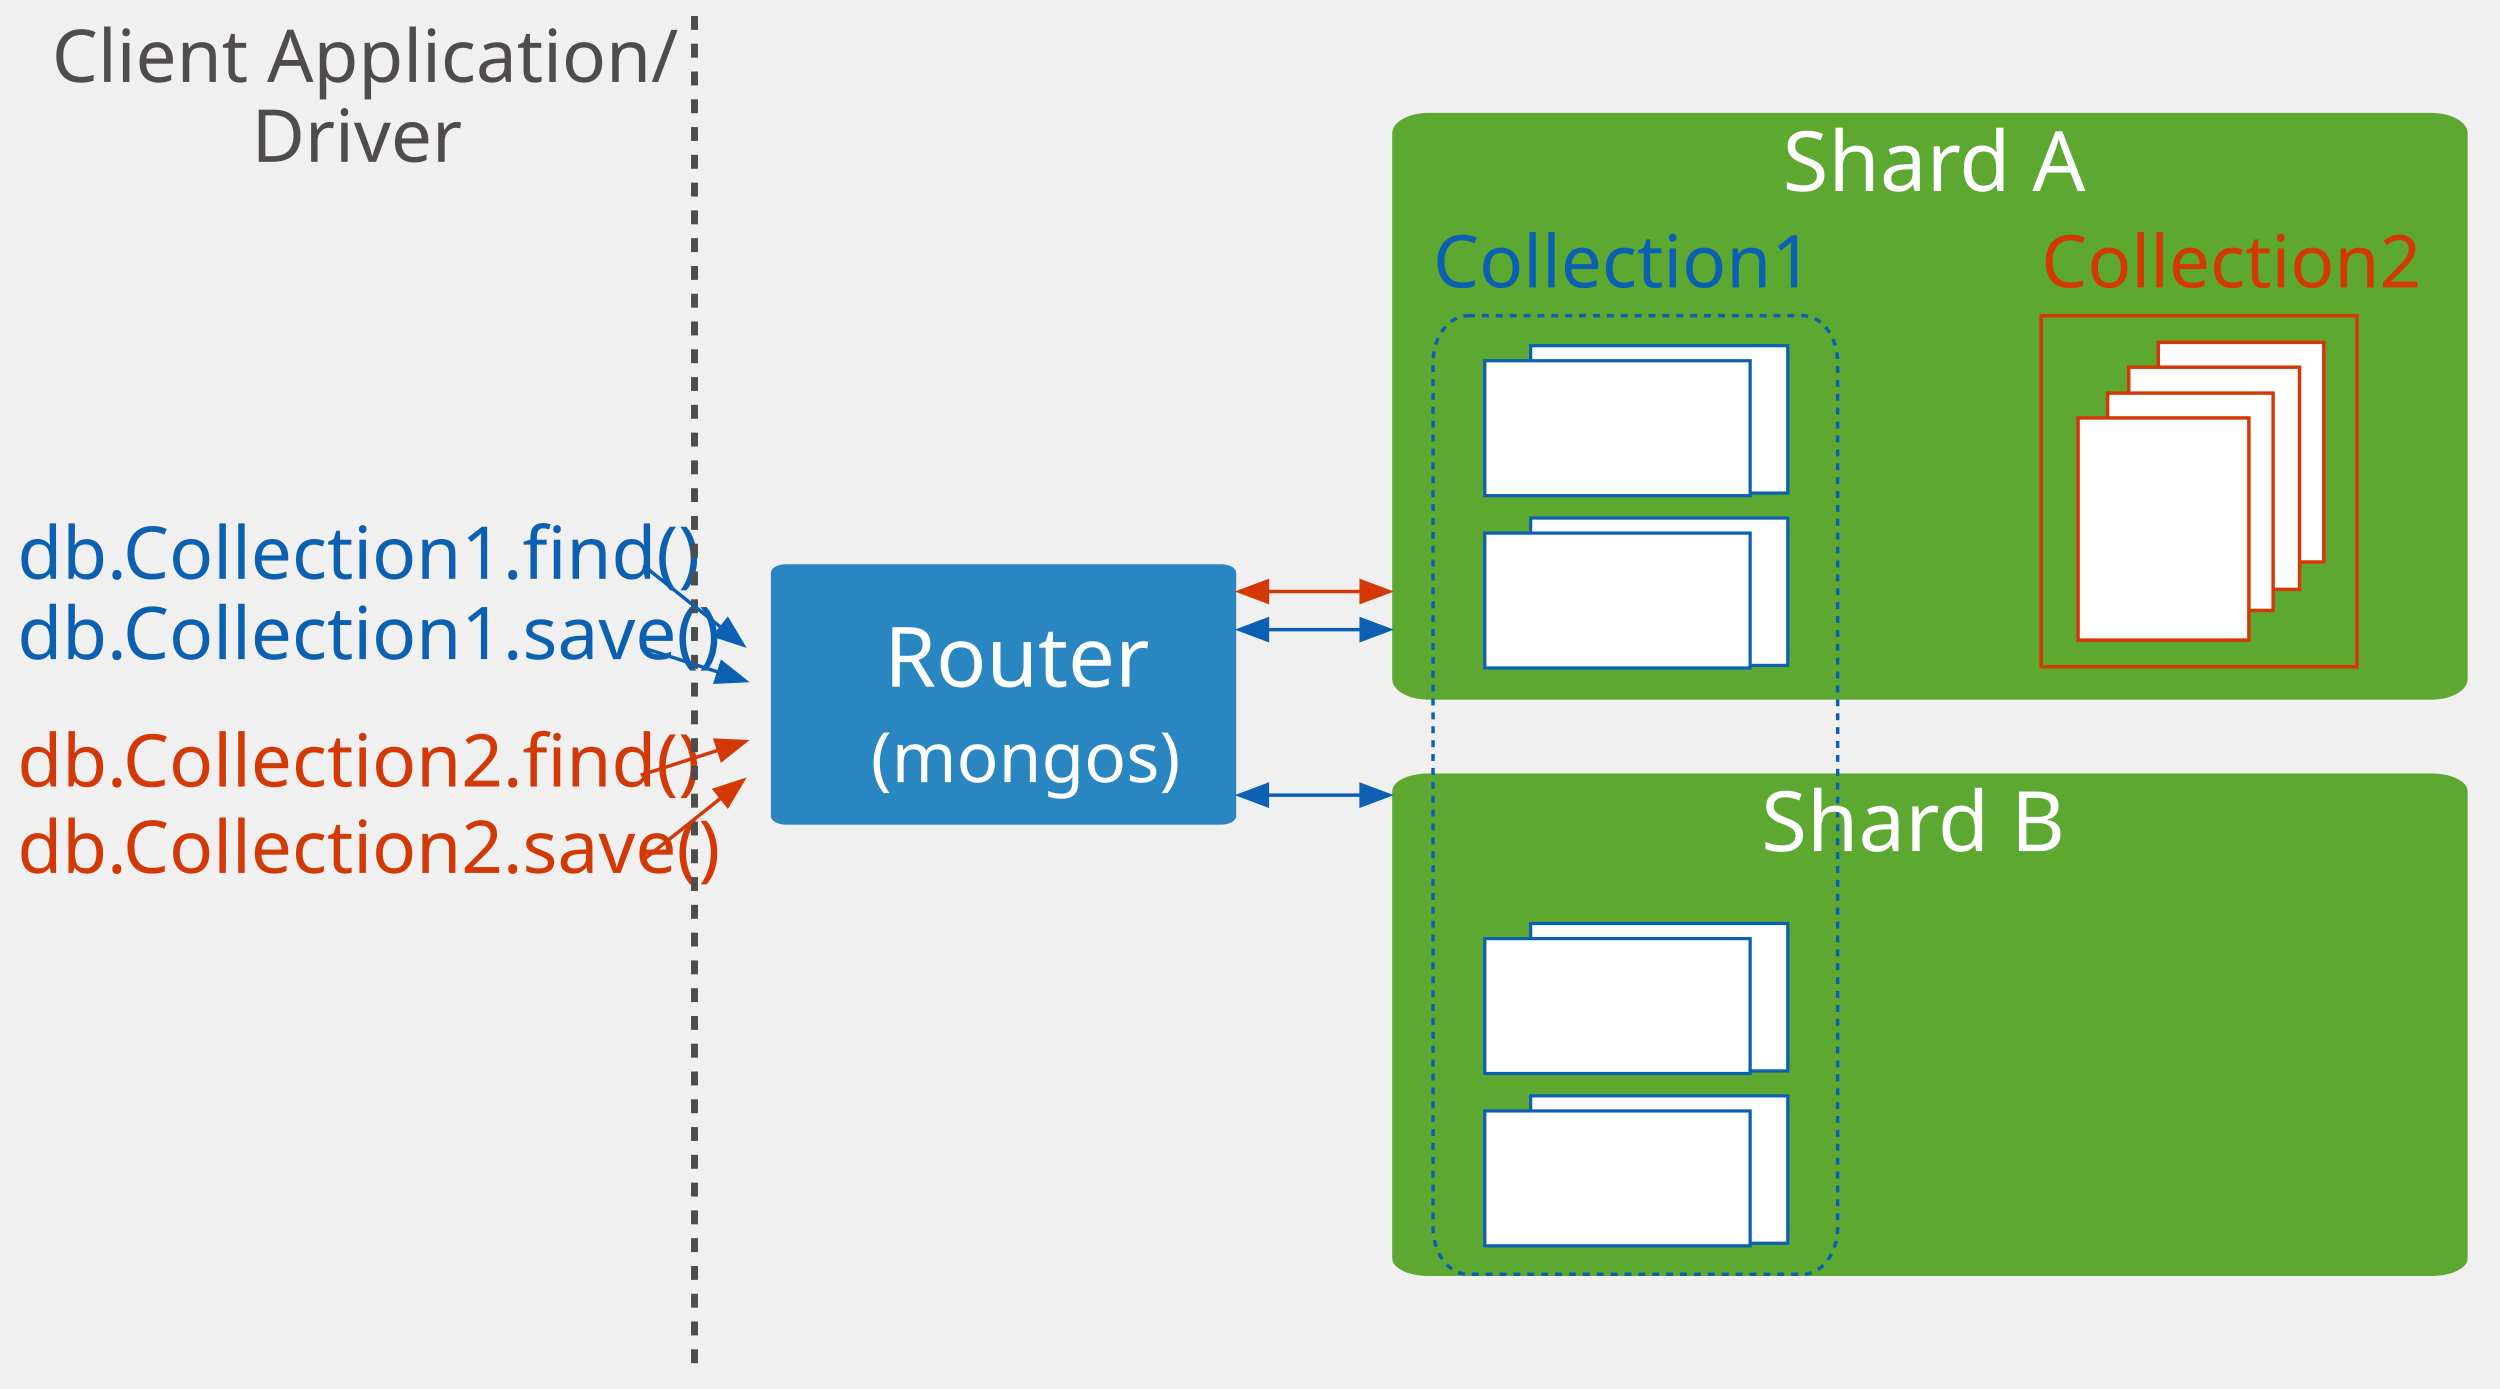
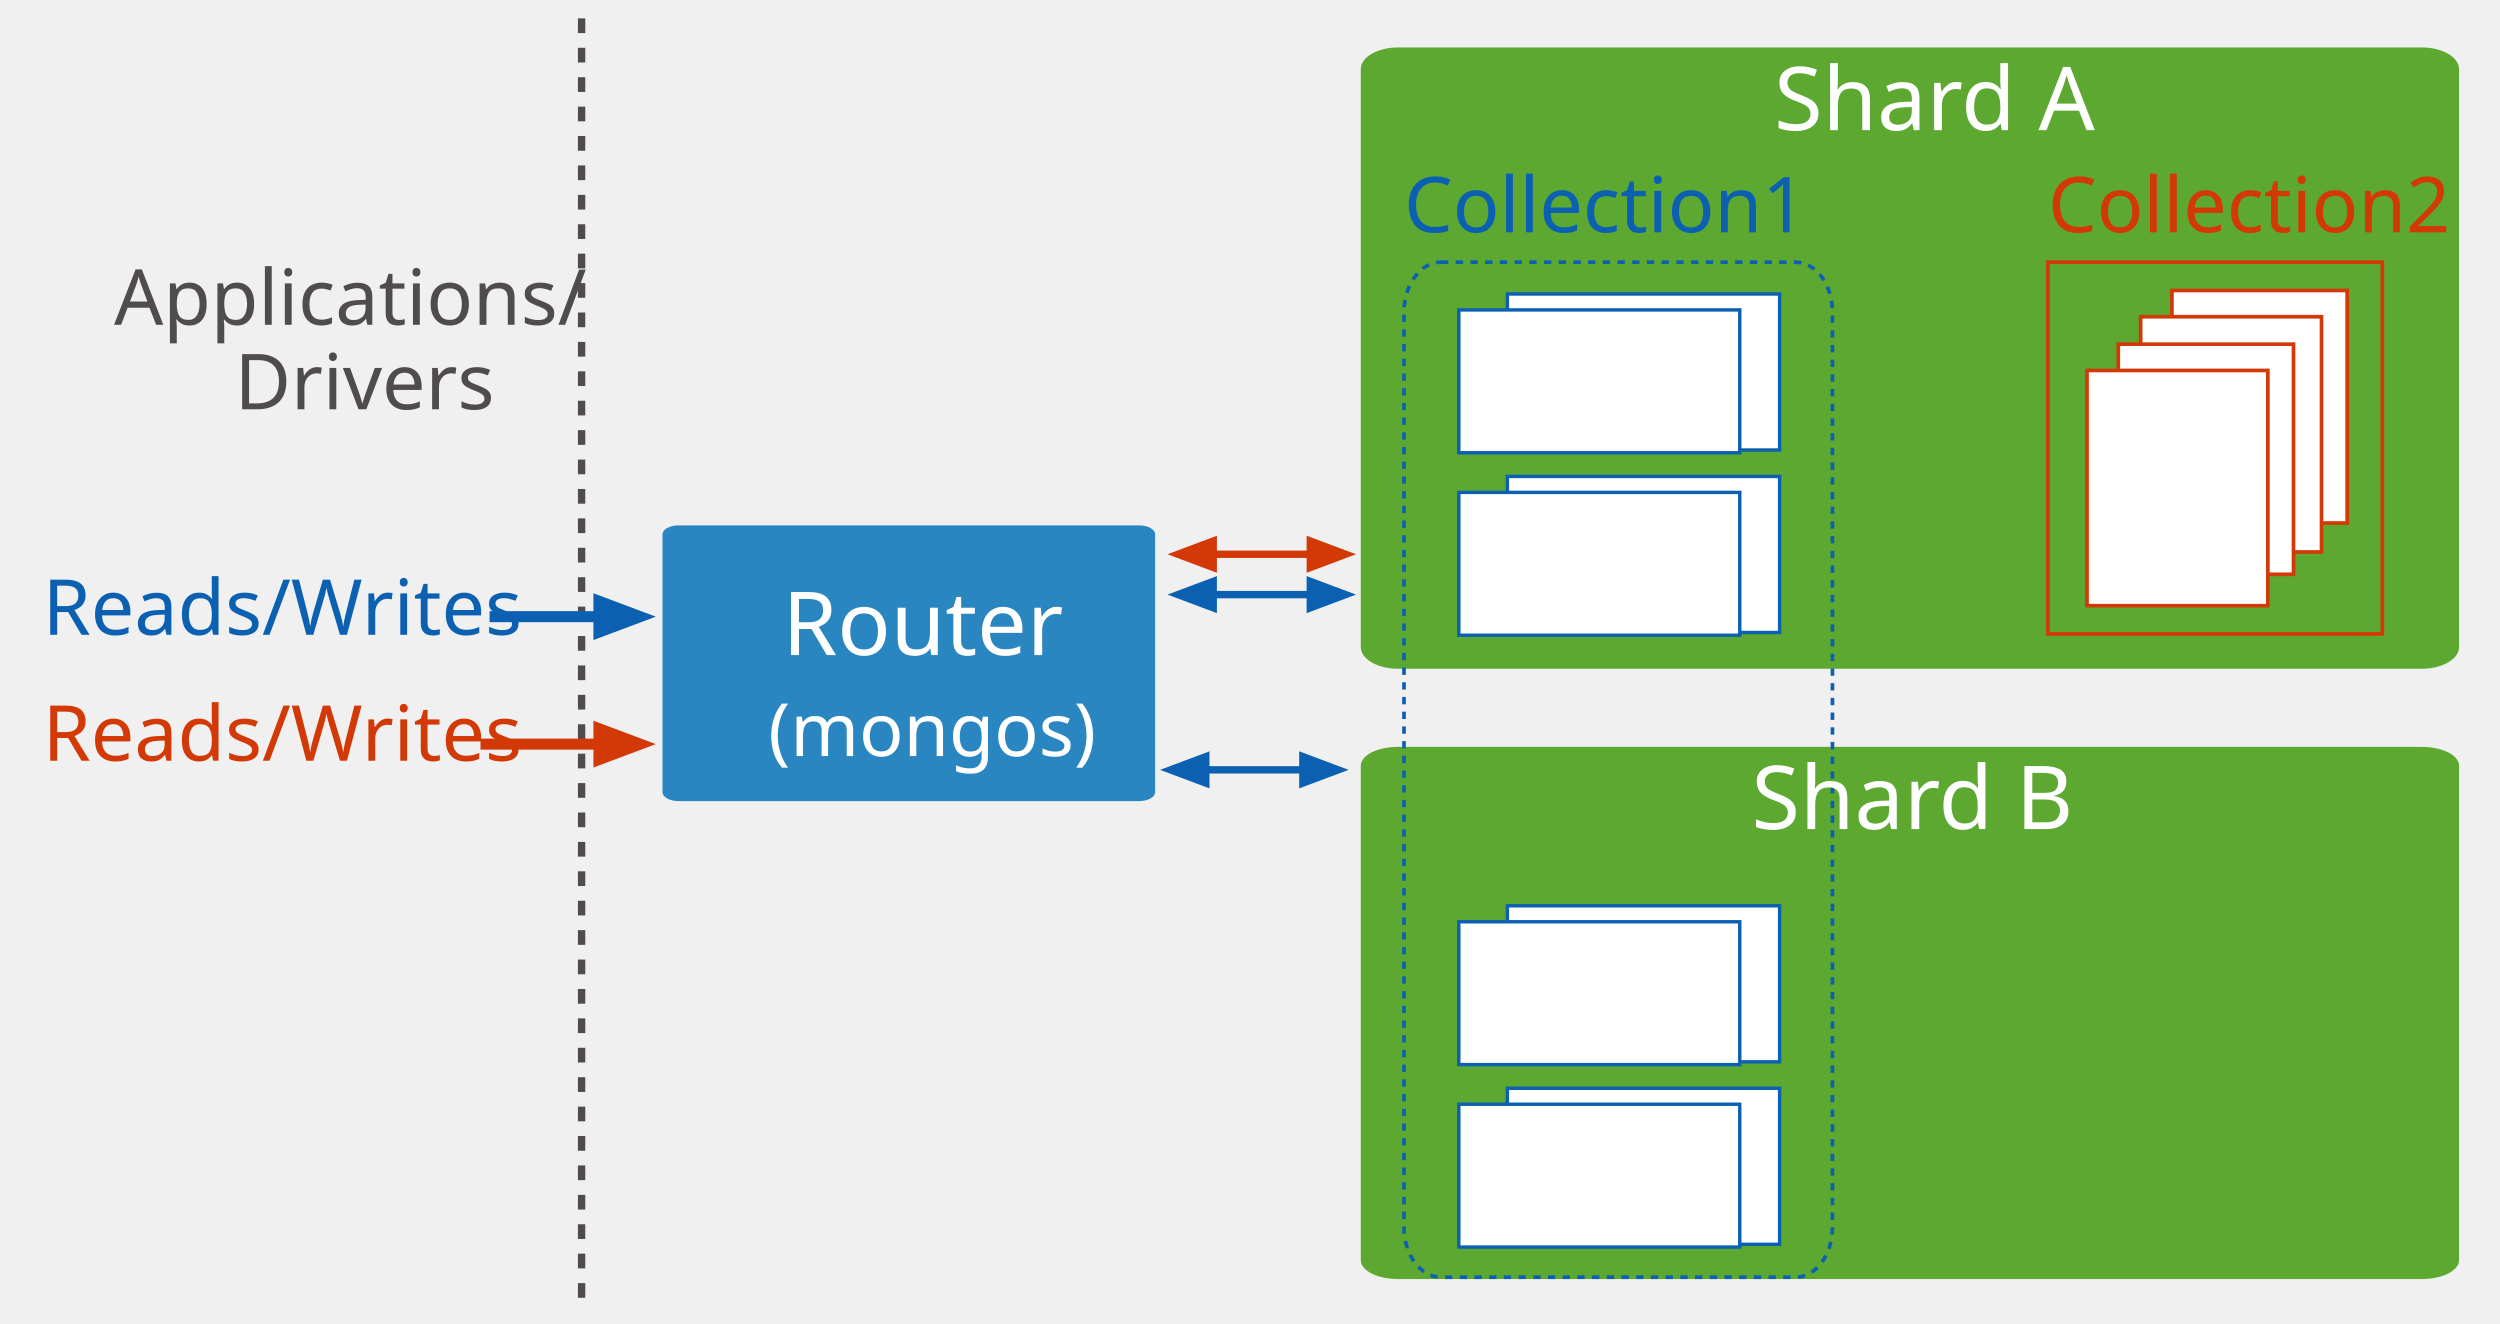
- <svg xmlns="http://www.w3.org/2000/svg" version="1.1" x="0px" y="0px" width="720" height="400" viewBox="0, 0, 720, 400">
+ <svg xmlns="http://www.w3.org/2000/svg" version="1.1" x="0px" y="0px" width="680" height="360" viewBox="0, 0, 680, 360">
  <g id="Layer 1">
    <g>
      <g>
-         <path d="M356.022,164.934 C356.022,163.59 354.075,162.5 351.67,162.5 L226.369,162.5 C223.966,162.5 222.017,163.59 222.017,164.934 L222.017,235.063 C222.017,236.409 223.966,237.5 226.369,237.5 L351.67,237.5 C354.075,237.5 356.022,236.409 356.022,235.063 L356.022,164.934" fill="#2A86C0" />
-         <text transform="matrix(1, 0, 0, 1, 289.019, 200)">
+         <path d="M314.199,145.335 C314.199,143.991 312.253,142.901 309.847,142.901 L184.547,142.901 C182.144,142.901 180.194,143.991 180.194,145.335 L180.194,215.464 C180.194,216.81 182.144,217.901 184.547,217.901 L309.847,217.901 C312.253,217.901 314.199,216.81 314.199,215.464 L314.199,145.335" fill="#2A86C0" />
+         <text transform="matrix(1, 0, 0, 1, 247.197, 180.401)">
          <tspan x="-34.365" y="-2.231" font-family="GillSans" font-size="24" fill="#FFFFFF">Router</tspan>
        </text>
      </g>
-       <text transform="matrix(1, 0, 0, 1, 289.019, 219.253)">
+       <text transform="matrix(1, 0, 0, 1, 247.197, 199.654)">
        <tspan x="-38.228" y="6" font-family="GillSans" font-size="20" fill="#FFFFFF">(mongos)</tspan>
      </text>
    </g>
    <g>
-       <g>
-         <path d="M710.19,227.919 C710.19,225.342 705.705,223.253 700.162,223.253 L411.48,223.253 C405.943,223.253 401.452,225.342 401.452,227.919 L401.452,362.328 C401.452,364.907 405.943,366.998 411.48,366.998 L700.162,366.998 C705.705,366.998 710.19,364.907 710.19,362.328 L710.19,227.919" fill="#5CA831" />
-         <path d="M710.19,227.919 C710.19,225.342 705.705,223.253 700.162,223.253 L411.48,223.253 C405.943,223.253 401.452,225.342 401.452,227.919 L401.452,362.328 C401.452,364.907 405.943,366.998 411.48,366.998 L700.162,366.998 C705.705,366.998 710.19,364.907 710.19,362.328 L710.19,227.919" fill-opacity="0" stroke="#5CA831" stroke-width="1" />
-       </g>
-       <g>
-         <path d="M710.19,38.455 C710.19,35.444 705.705,33.002 700.162,33.002 L411.48,33.002 C405.943,33.002 401.452,35.444 401.452,38.455 L401.452,195.544 C401.452,198.558 405.943,201.002 411.48,201.002 L700.162,201.002 C705.705,201.002 710.19,198.558 710.19,195.544 L710.19,38.455" fill="#5CA831" />
-         <path d="M710.19,38.455 C710.19,35.444 705.705,33.002 700.162,33.002 L411.48,33.002 C405.943,33.002 401.452,35.444 401.452,38.455 L401.452,195.544 C401.452,198.558 405.943,201.002 411.48,201.002 L700.162,201.002 C705.705,201.002 710.19,198.558 710.19,195.544 L710.19,38.455" fill-opacity="0" stroke="#5CA831" stroke-width="1" />
-       </g>
+       <path d="M668.368,208.32 C668.368,205.743 664.042,203.654 658.697,203.654 L380.3,203.654 C374.961,203.654 370.629,205.743 370.629,208.32 L370.629,342.729 C370.629,345.308 374.961,347.399 380.3,347.399 L658.697,347.399 C664.042,347.399 668.368,345.308 668.368,342.729 L668.368,208.32" fill="#5CA831" />
+       <path d="M668.368,208.32 C668.368,205.743 664.042,203.654 658.697,203.654 L380.3,203.654 C374.961,203.654 370.629,205.743 370.629,208.32 L370.629,342.729 C370.629,345.308 374.961,347.399 380.3,347.399 L658.697,347.399 C664.042,347.399 668.368,345.308 668.368,342.729 L668.368,208.32" fill-opacity="0" stroke="#5CA831" stroke-width="1" />
+     </g>
+     <g>
+       <path d="M668.368,18.856 C668.368,15.845 664.042,13.403 658.697,13.403 L380.3,13.403 C374.961,13.403 370.629,15.845 370.629,18.856 L370.629,175.945 C370.629,178.959 374.961,181.403 380.3,181.403 L658.697,181.403 C664.042,181.403 668.368,178.959 668.368,175.945 L668.368,18.856" fill="#5CA831" />
+       <path d="M668.368,18.856 C668.368,15.845 664.042,13.403 658.697,13.403 L380.3,13.403 C374.961,13.403 370.629,15.845 370.629,18.856 L370.629,175.945 C370.629,178.959 374.961,181.403 380.3,181.403 L658.697,181.403 C664.042,181.403 668.368,178.959 668.368,175.945 L668.368,18.856" fill-opacity="0" stroke="#5CA831" stroke-width="1" />
+     </g>
+     <g>
      <g>
        <g>
          <g>
-             <g>
-               <path d="M621.582,98.603 L669.251,98.603 L669.251,161.856 L621.582,161.856 z" fill="#FFFFFF" />
-               <path d="M621.582,98.603 L669.251,98.603 L669.251,161.856 L621.582,161.856 z" fill-opacity="0" stroke="#D33907" stroke-width="1" />
-             </g>
-             <g>
-               <path d="M613.078,105.752 L662.272,105.752 L662.272,169.737 L613.078,169.737 z" fill="#FFFFFF" />
-               <path d="M613.078,105.752 L662.272,105.752 L662.272,169.737 L613.078,169.737 z" fill-opacity="0" stroke="#D33907" stroke-width="1" />
-             </g>
+             <path d="M590.759,79.004 L638.429,79.004 L638.429,142.257 L590.759,142.257 z" fill="#FFFFFF" />
+             <path d="M590.759,79.004 L638.429,79.004 L638.429,142.257 L590.759,142.257 z" fill-opacity="0" stroke="#D33907" stroke-width="1" />
          </g>
          <g>
-             <path d="M606.99,113.214 L654.66,113.214 L654.66,175.808 L606.99,175.808 z" fill="#FFFFFF" />
-             <path d="M606.99,113.214 L654.66,113.214 L654.66,175.808 L606.99,175.808 z" fill-opacity="0" stroke="#D33907" stroke-width="1" />
-           </g>
-           <g>
-             <path d="M598.486,120.363 L647.68,120.363 L647.68,184.348 L598.486,184.348 z" fill="#FFFFFF" />
-             <path d="M598.486,120.363 L647.68,120.363 L647.68,184.348 L598.486,184.348 z" fill-opacity="0" stroke="#D33907" stroke-width="1" />
+             <path d="M582.255,86.153 L631.449,86.153 L631.449,150.138 L582.255,150.138 z" fill="#FFFFFF" />
+             <path d="M582.255,86.153 L631.449,86.153 L631.449,150.138 L582.255,150.138 z" fill-opacity="0" stroke="#D33907" stroke-width="1" />
          </g>
        </g>
-         <path d="M587.864,90.909 L678.817,90.909 L678.817,192.03 L587.864,192.03 z" fill-opacity="0" stroke="#D33907" stroke-width="1" />
-       </g>
-       <text transform="matrix(1, 0, 0, 1, 643.527, 77.347)">
-         <tspan x="-55.663" y="5.438" font-family="GillSans" font-size="21" fill="#D33907">Collection2</tspan>
-       </text>
-       <text transform="matrix(1, 0, 0, 1, 555.821, 49.09)">
-         <tspan x="-42.434" y="5.912" font-family="GillSans" font-size="24" fill="#FFFFFF">Shard A</tspan>
-       </text>
-       <g>
        <g>
-           <path d="M440.826,265.977 L514.882,265.977 L514.882,308.424 L440.826,308.424 z" fill="#FFFFFF" />
-           <path d="M440.826,265.977 L514.882,265.977 L514.882,308.424 L440.826,308.424 z" fill-opacity="0" stroke="#0C60B2" stroke-width="0.929" />
+           <path d="M576.168,93.615 L623.837,93.615 L623.837,156.209 L576.168,156.209 z" fill="#FFFFFF" />
+           <path d="M576.168,93.615 L623.837,93.615 L623.837,156.209 L576.168,156.209 z" fill-opacity="0" stroke="#D33907" stroke-width="1" />
        </g>
        <g>
-           <path d="M427.615,270.318 L504.039,270.318 L504.039,309.168 L427.615,309.168 z" fill="#FFFFFF" />
-           <path d="M427.615,270.318 L504.039,270.318 L504.039,309.168 L427.615,309.168 z" fill-opacity="0" stroke="#0C60B2" stroke-width="0.929" />
+           <path d="M567.664,100.764 L616.857,100.764 L616.857,164.749 L567.664,164.749 z" fill="#FFFFFF" />
+           <path d="M567.664,100.764 L616.857,100.764 L616.857,164.749 L567.664,164.749 z" fill-opacity="0" stroke="#D33907" stroke-width="1" />
        </g>
      </g>
+       <path d="M557.041,71.31 L647.994,71.31 L647.994,172.431 L557.041,172.431 z" fill-opacity="0" stroke="#D33907" stroke-width="1" />
+     </g>
+     <text transform="matrix(1, 0, 0, 1, 612.704, 57.748)">
+       <tspan x="-55.663" y="5.438" font-family="GillSans" font-size="21" fill="#D33907">Collection2</tspan>
+     </text>
+     <text transform="matrix(1, 0, 0, 1, 524.998, 29.491)">
+       <tspan x="-42.434" y="5.912" font-family="GillSans" font-size="24" fill="#FFFFFF">Shard A</tspan>
+     </text>
+     <g>
      <g>
-         <g>
-           <path d="M440.826,315.61 L514.882,315.61 L514.882,358.056 L440.826,358.056 z" fill="#FFFFFF" />
-           <path d="M440.826,315.61 L514.882,315.61 L514.882,358.056 L440.826,358.056 z" fill-opacity="0" stroke="#0C60B2" stroke-width="0.929" />
-         </g>
-         <g>
-           <path d="M427.615,319.951 L504.039,319.951 L504.039,358.8 L427.615,358.8 z" fill="#FFFFFF" />
-           <path d="M427.615,319.951 L504.039,319.951 L504.039,358.8 L427.615,358.8 z" fill-opacity="0" stroke="#0C60B2" stroke-width="0.929" />
-         </g>
+         <path d="M410.004,246.378 L484.059,246.378 L484.059,288.825 L410.004,288.825 z" fill="#FFFFFF" />
+         <path d="M410.004,246.378 L484.059,246.378 L484.059,288.825 L410.004,288.825 z" fill-opacity="0" stroke="#0C60B2" stroke-width="0.929" />
      </g>
      <g>
-         <g>
-           <path d="M440.826,99.558 L514.882,99.558 L514.882,142.005 L440.826,142.005 z" fill="#FFFFFF" />
-           <path d="M440.826,99.558 L514.882,99.558 L514.882,142.005 L440.826,142.005 z" fill-opacity="0" stroke="#0C60B2" stroke-width="0.929" />
-         </g>
-         <g>
-           <path d="M427.615,103.899 L504.039,103.899 L504.039,142.749 L427.615,142.749 z" fill="#FFFFFF" />
-           <path d="M427.615,103.899 L504.039,103.899 L504.039,142.749 L427.615,142.749 z" fill-opacity="0" stroke="#0C60B2" stroke-width="0.929" />
-         </g>
+         <path d="M396.792,250.719 L473.216,250.719 L473.216,289.569 L396.792,289.569 z" fill="#FFFFFF" />
+         <path d="M396.792,250.719 L473.216,250.719 L473.216,289.569 L396.792,289.569 z" fill-opacity="0" stroke="#0C60B2" stroke-width="0.929" />
+       </g>
+     </g>
+     <g>
+       <g>
+         <path d="M410.004,296.011 L484.059,296.011 L484.059,338.457 L410.004,338.457 z" fill="#FFFFFF" />
+         <path d="M410.004,296.011 L484.059,296.011 L484.059,338.457 L410.004,338.457 z" fill-opacity="0" stroke="#0C60B2" stroke-width="0.929" />
      </g>
      <g>
-         <g>
-           <path d="M440.826,149.191 L514.882,149.191 L514.882,191.637 L440.826,191.637 z" fill="#FFFFFF" />
-           <path d="M440.826,149.191 L514.882,149.191 L514.882,191.637 L440.826,191.637 z" fill-opacity="0" stroke="#0C60B2" stroke-width="0.929" />
-         </g>
-         <g>
-           <path d="M427.615,153.531 L504.039,153.531 L504.039,192.381 L427.615,192.381 z" fill="#FFFFFF" />
-           <path d="M427.615,153.531 L504.039,153.531 L504.039,192.381 L427.615,192.381 z" fill-opacity="0" stroke="#0C60B2" stroke-width="0.929" />
-         </g>
+         <path d="M396.792,300.352 L473.216,300.352 L473.216,339.201 L396.792,339.201 z" fill="#FFFFFF" />
+         <path d="M396.792,300.352 L473.216,300.352 L473.216,339.201 L396.792,339.201 z" fill-opacity="0" stroke="#0C60B2" stroke-width="0.929" />
      </g>
-       <path d="M422.781,90.909 L519.184,90.909 C524.744,90.909 529.251,96.978 529.251,104.463 L529.251,353.443 C529.251,360.929 524.744,366.998 519.184,366.998 L422.781,366.998 C417.221,366.998 412.714,360.929 412.714,353.443 L412.714,104.463 C412.714,96.978 417.221,90.909 422.781,90.909 z" fill-opacity="0" stroke="#0C60B2" stroke-width="1" stroke-dasharray="2,2" />
-       <text transform="matrix(1, 0, 0, 1, 555.821, 238.734)">
-         <tspan x="-48.595" y="6.367" font-family="GillSans" font-size="24" fill="#FFFFFF">Shard B</tspan>
-       </text>
-       <text transform="matrix(1, 0, 0, 1, 468.377, 77.347)">
-         <tspan x="-55.663" y="5.438" font-family="GillSans" font-size="21" fill="#0C60B2">Collection1</tspan>
-       </text>
    </g>
    <g>
-       <text transform="matrix(1, 0, 0, 1, 96, 224.463)">
-         <tspan x="-90.984" y="2.061" font-family="GillSans" font-size="21" fill="#D33907">db.Collection2.find()</tspan>
-       </text>
-       <text transform="matrix(1, 0, 0, 1, 96, 249.34)">
-         <tspan x="-90.984" y="2.061" font-family="GillSans" font-size="21" fill="#D33907">db.Collection2.save()</tspan>
-       </text>
+       <g>
+         <path d="M410.004,79.959 L484.059,79.959 L484.059,122.406 L410.004,122.406 z" fill="#FFFFFF" />
+         <path d="M410.004,79.959 L484.059,79.959 L484.059,122.406 L410.004,122.406 z" fill-opacity="0" stroke="#0C60B2" stroke-width="0.929" />
+       </g>
+       <g>
+         <path d="M396.792,84.3 L473.216,84.3 L473.216,123.15 L396.792,123.15 z" fill="#FFFFFF" />
+         <path d="M396.792,84.3 L473.216,84.3 L473.216,123.15 L396.792,123.15 z" fill-opacity="0" stroke="#0C60B2" stroke-width="0.929" />
+       </g>
    </g>
    <g>
-       <text transform="matrix(1, 0, 0, 1, 100.398, 186.171)">
-         <tspan x="-95.382" y="3.655" font-family="GillSans" font-size="21" fill="#0C60B2">db.Collection1.save()</tspan>
-       </text>
-       <text transform="matrix(1, 0, 0, 1, 96.804, 161.263)">
-         <tspan x="-91.787" y="5.438" font-family="GillSans" font-size="21" fill="#0C60B2">db.Collection1.find()</tspan>
-       </text>
+       <g>
+         <path d="M410.004,129.592 L484.059,129.592 L484.059,172.038 L410.004,172.038 z" fill="#FFFFFF" />
+         <path d="M410.004,129.592 L484.059,129.592 L484.059,172.038 L410.004,172.038 z" fill-opacity="0" stroke="#0C60B2" stroke-width="0.929" />
+       </g>
+       <g>
+         <path d="M396.792,133.932 L473.216,133.932 L473.216,172.782 L396.792,172.782 z" fill="#FFFFFF" />
+         <path d="M396.792,133.932 L473.216,133.932 L473.216,172.782 L396.792,172.782 z" fill-opacity="0" stroke="#0C60B2" stroke-width="0.929" />
+       </g>
    </g>
-     <path d="M200.017,4.599 L200.017,396" fill-opacity="0" stroke="#4F4C4B" stroke-width="2" stroke-dasharray="4,4" />
+     <path d="M391.958,71.31 L488.361,71.31 C493.921,71.31 498.428,77.379 498.428,84.864 L498.428,333.844 C498.428,341.33 493.921,347.399 488.361,347.399 L391.958,347.399 C386.398,347.399 381.891,341.33 381.891,333.844 L381.891,84.864 C381.891,77.379 386.398,71.31 391.958,71.31 z" fill-opacity="0" stroke="#0C60B2" stroke-width="1" stroke-dasharray="2,2" />
+     <text transform="matrix(1, 0, 0, 1, 524.998, 219.135)">
+       <tspan x="-48.595" y="6.367" font-family="GillSans" font-size="24" fill="#FFFFFF">Shard B</tspan>
+     </text>
+     <text transform="matrix(1, 0, 0, 1, 437.554, 57.748)">
+       <tspan x="-55.663" y="5.438" font-family="GillSans" font-size="21" fill="#0C60B2">Collection1</tspan>
+     </text>
+     <text transform="matrix(1, 0, 0, 1, 72.397, 200.364)">
+       <tspan x="-60.764" y="6.561" font-family="GillSans" font-size="21" fill="#D33907">Reads/Writes</tspan>
+     </text>
+     <text transform="matrix(1, 0, 0, 1, 71.163, 166.163)">
+       <tspan x="-59.531" y="6.5" font-family="GillSans" font-size="21" fill="#0C60B2">Reads/Writes</tspan>
+     </text>
+     <path d="M158.194,5 L158.194,355" fill-opacity="0" stroke="#4F4C4B" stroke-width="2" stroke-dasharray="4,4" />
    <g>
-       <path d="M185.3,162.859 L207.7,180.743" fill-opacity="0" stroke="#0C60B2" stroke-width="1" />
-       <path d="M205.828,183.087 L213.952,185.734 L209.572,178.398 z" fill="#0C60B2" fill-opacity="1" stroke="#0C60B2" stroke-width="1" stroke-opacity="1" />
+       <path d="M133.161,167.734 L162.911,167.734" fill-opacity="0" stroke="#0C60B2" stroke-width="3" />
+       <path d="M162.911,171.934 L174.111,167.734 L162.911,163.534 z" fill="#0C60B2" fill-opacity="1" stroke="#0C60B2" stroke-width="3" stroke-opacity="1" />
    </g>
    <g>
-       <path d="M185.3,247.651 L207.7,229.767" fill-opacity="0" stroke="#D33907" stroke-width="1" />
-       <path d="M209.572,232.111 L213.952,224.776 L205.828,227.423 z" fill="#D33907" fill-opacity="1" stroke="#D33907" stroke-width="1" stroke-opacity="1" />
+       <path d="M130.694,202.401 L162.911,202.401" fill-opacity="0" stroke="#D33907" stroke-width="3" />
+       <path d="M162.911,206.601 L174.111,202.401 L162.911,198.201 z" fill="#D33907" fill-opacity="1" stroke="#D33907" stroke-width="3" stroke-opacity="1" />
    </g>
    <g>
-       <path d="M184.517,186.358 L206.951,193.595" fill-opacity="0" stroke="#0C60B2" stroke-width="1" />
-       <path d="M206.03,196.45 L214.565,196.051 L207.872,190.74 z" fill="#0C60B2" fill-opacity="1" stroke="#0C60B2" stroke-width="1" stroke-opacity="1" />
+       <path d="M329.999,150.759 L356.399,150.759" fill-opacity="0" stroke="#D33907" stroke-width="2" />
+       <path d="M329.999,147.159 L320.399,150.759 L329.999,154.359 z" fill="#D33907" fill-opacity="1" stroke="#D33907" stroke-width="2" stroke-opacity="1" />
+       <path d="M356.399,154.359 L365.999,150.759 L356.399,147.159 z" fill="#D33907" fill-opacity="1" stroke="#D33907" stroke-width="2" stroke-opacity="1" />
    </g>
    <g>
-       <path d="M184.517,223.26 L206.951,216.023" fill-opacity="0" stroke="#D33907" stroke-width="1" />
-       <path d="M207.872,218.879 L214.565,213.567 L206.03,213.168 z" fill="#D33907" fill-opacity="1" stroke="#D33907" stroke-width="1" stroke-opacity="1" />
+       <path d="M329.999,161.734 L356.399,161.734" fill-opacity="0" stroke="#0C60B2" stroke-width="2" />
+       <path d="M329.999,158.134 L320.399,161.734 L329.999,165.334 z" fill="#0C60B2" fill-opacity="1" stroke="#0C60B2" stroke-width="2" stroke-opacity="1" />
+       <path d="M356.399,165.334 L365.999,161.734 L356.399,158.134 z" fill="#0C60B2" fill-opacity="1" stroke="#0C60B2" stroke-width="2" stroke-opacity="1" />
    </g>
    <g>
-       <path d="M365.022,170.358 L392.022,170.358" fill-opacity="0" stroke="#D33907" stroke-width="1" />
-       <path d="M365.022,167.358 L357.022,170.358 L365.022,173.358 z" fill="#D33907" fill-opacity="1" stroke="#D33907" stroke-width="1" stroke-opacity="1" />
-       <path d="M392.022,173.358 L400.022,170.358 L392.022,167.358 z" fill="#D33907" fill-opacity="1" stroke="#D33907" stroke-width="1" stroke-opacity="1" />
+       <path d="M327.977,209.401 L354.377,209.401" fill-opacity="0" stroke="#0C60B2" stroke-width="2" />
+       <path d="M327.977,205.801 L318.377,209.401 L327.977,213.001 z" fill="#0C60B2" fill-opacity="1" stroke="#0C60B2" stroke-width="2" stroke-opacity="1" />
+       <path d="M354.377,213.001 L363.977,209.401 L354.377,205.801 z" fill="#0C60B2" fill-opacity="1" stroke="#0C60B2" stroke-width="2" stroke-opacity="1" />
    </g>
    <g>
-       <path d="M365.022,181.333 L392.022,181.333" fill-opacity="0" stroke="#0C60B2" stroke-width="1" />
-       <path d="M365.022,178.333 L357.022,181.333 L365.022,184.333 z" fill="#0C60B2" fill-opacity="1" stroke="#0C60B2" stroke-width="1" stroke-opacity="1" />
-       <path d="M392.022,184.333 L400.022,181.333 L392.022,178.333 z" fill="#0C60B2" fill-opacity="1" stroke="#0C60B2" stroke-width="1" stroke-opacity="1" />
-     </g>
-     <g>
-       <path d="M365,229 L392,229" fill-opacity="0" stroke="#0C60B2" stroke-width="1" />
-       <path d="M365,226 L357,229 L365,232 z" fill="#0C60B2" fill-opacity="1" stroke="#0C60B2" stroke-width="1" stroke-opacity="1" />
-       <path d="M392,232 L400,229 L392,226 z" fill="#0C60B2" fill-opacity="1" stroke="#0C60B2" stroke-width="1" stroke-opacity="1" />
-     </g>
-     <g>
-       <text transform="matrix(1, 0, 0, 1, 96.976, 29.099)">
-         <tspan x="-82.049" y="-5.5" font-family="GillSans" font-size="21" fill="#4F4C4B">Client Application/</tspan>
+       <text transform="matrix(1, 0, 0, 1, 86.037, 93.839)">
+         <tspan x="-55.017" y="-5.5" font-family="GillSans" font-size="21" fill="#4F4C4B">Applications/</tspan>
      </text>
-       <text transform="matrix(1, 0, 0, 1, 100.398, 40.091)">
-         <tspan x="-27.911" y="6.5" font-family="GillSans" font-size="21" fill="#4F4C4B">Driver</tspan>
+       <text transform="matrix(1, 0, 0, 1, 98.162, 107.255)">
+         <tspan x="-34.333" y="4.076" font-family="GillSans" font-size="21" fill="#4F4C4B">Drivers</tspan>
      </text>
    </g>
  </g>
  <defs />
</svg>
